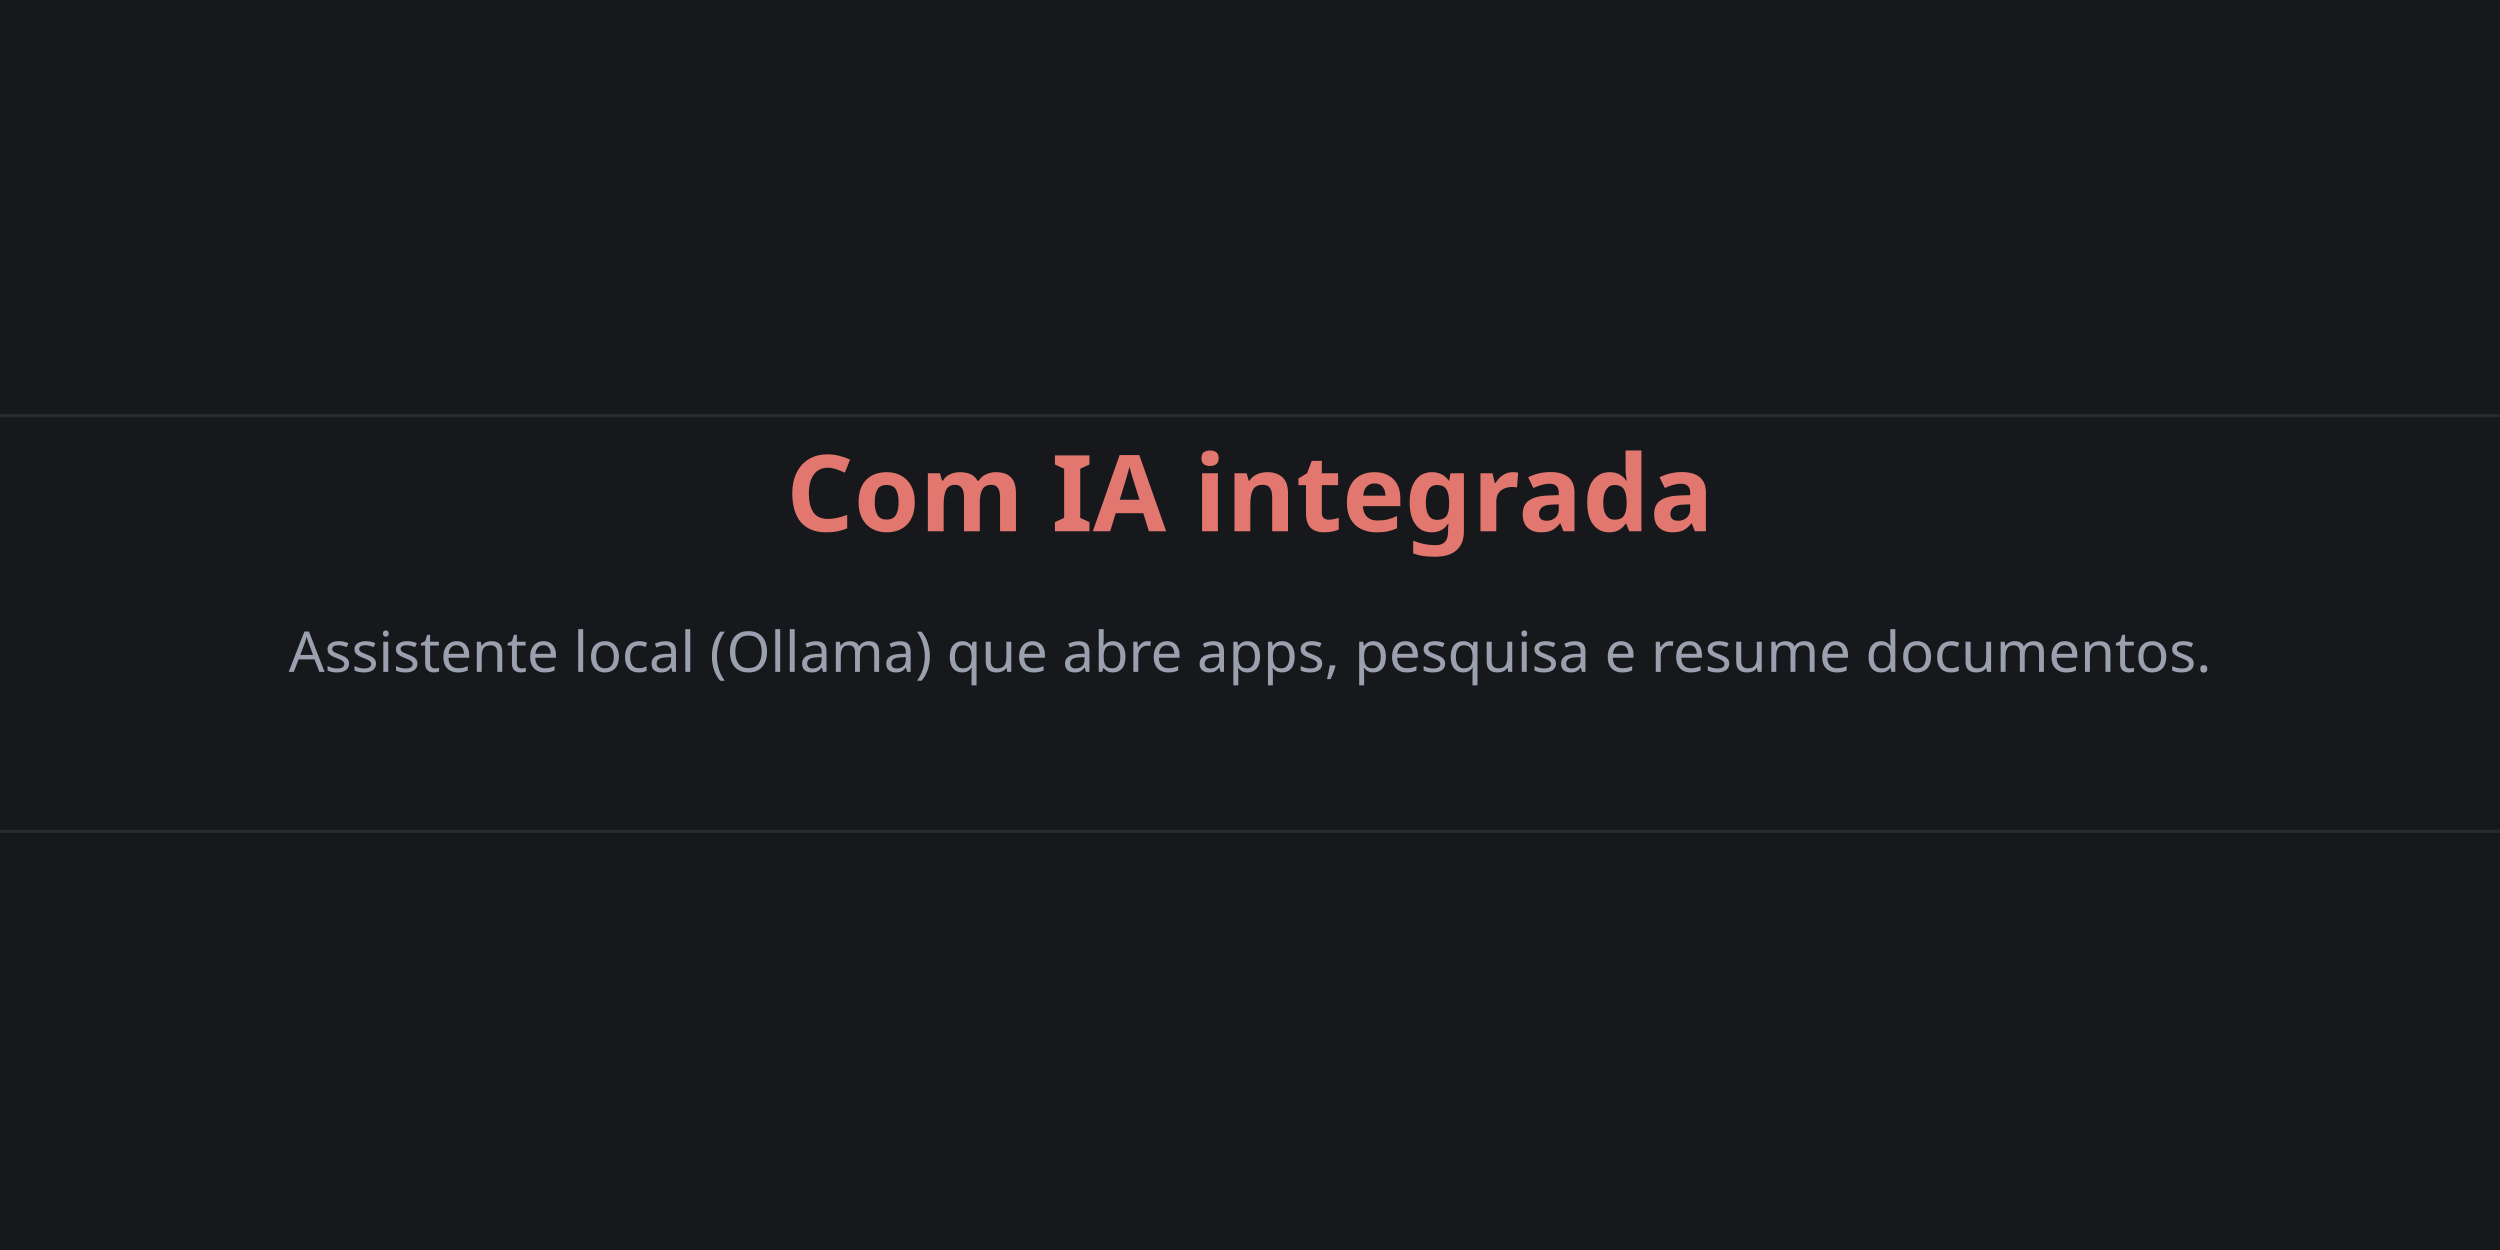
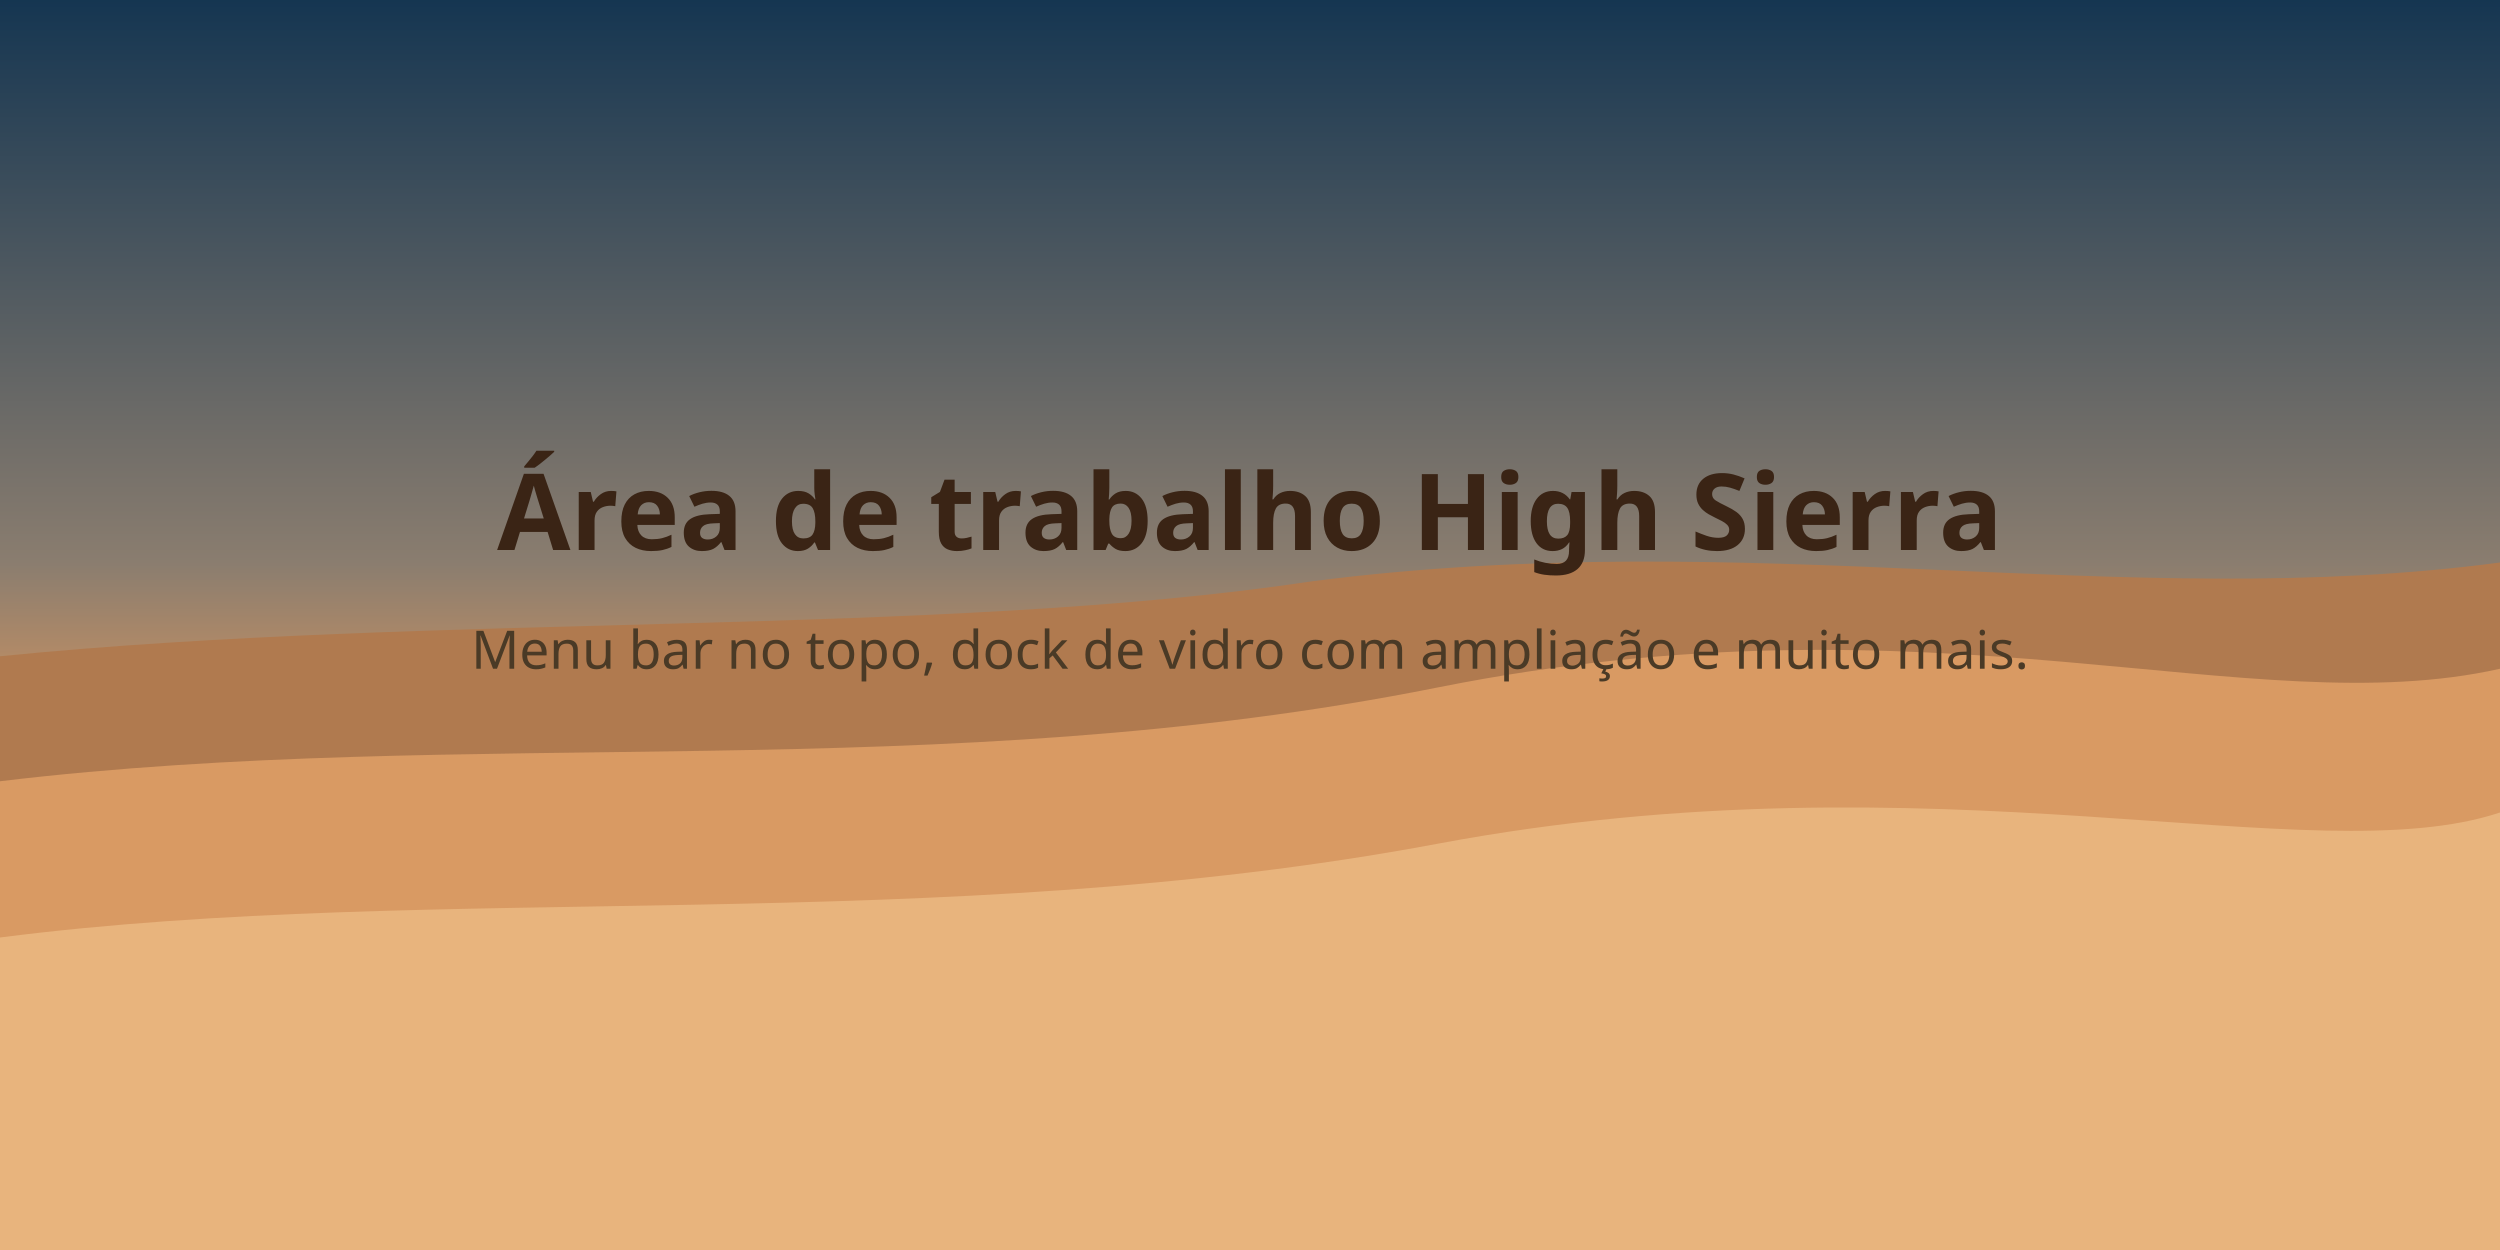
<svg xmlns="http://www.w3.org/2000/svg" width="800" height="400" viewBox="0 0 800 400">
-   <rect width="800" height="400" fill="#17181c" />
-   <g stroke="#ffffff" stroke-opacity="0.08" stroke-width="1">
-     <line x1="0" y1="133" x2="800" y2="133" />
-     <line x1="0" y1="266" x2="800" y2="266" />
-   </g>
-   <text x="400" y="170" text-anchor="middle" fill="#e2776f" font-size="34" font-family="sans-serif" font-weight="bold">Com IA integrada</text>
-   <text x="400" y="215" text-anchor="middle" fill="#9aa0ad" font-size="18" font-family="sans-serif">Assistente local (Ollama) que abre apps, pesquisa e resume documentos.</text>
+   <defs>
+     <linearGradient id="sky" x1="0" y1="0" x2="0" y2="1">
+       <stop offset="0" stop-color="#143551" />
+       <stop offset="0.45" stop-color="#8a7d6f" />
+       <stop offset="0.60" stop-color="#d9975f" />
+       <stop offset="0.68" stop-color="#f2b477" />
+     </linearGradient>
+   </defs>
+   <rect width="800" height="400" fill="url(#sky)" />
+   <path d="M0 210 C 140 196, 300 204, 420 186 C 560 168, 680 196, 800 180 L 800 270 L 0 270 Z" fill="#b07a4f" />
+   <path d="M0 250 C 150 232, 300 252, 460 220 C 620 188, 720 232, 800 214 L 800 330 L 0 330 Z" fill="#d99a63" />
+   <path d="M0 300 C 140 282, 300 300, 460 270 C 620 240, 740 280, 800 260 L 800 400 L 0 400 Z" fill="#e8b47d" />
+   <text x="400" y="176" text-anchor="middle" fill="#3a2415" font-size="34" font-family="sans-serif" font-weight="bold">Área de trabalho High Sierra</text>
+   <text x="400" y="214" text-anchor="middle" fill="#4a3a26" font-size="17" font-family="sans-serif">Menu bar no topo, dock de vidro com ampliação e muito mais.</text>
</svg>
